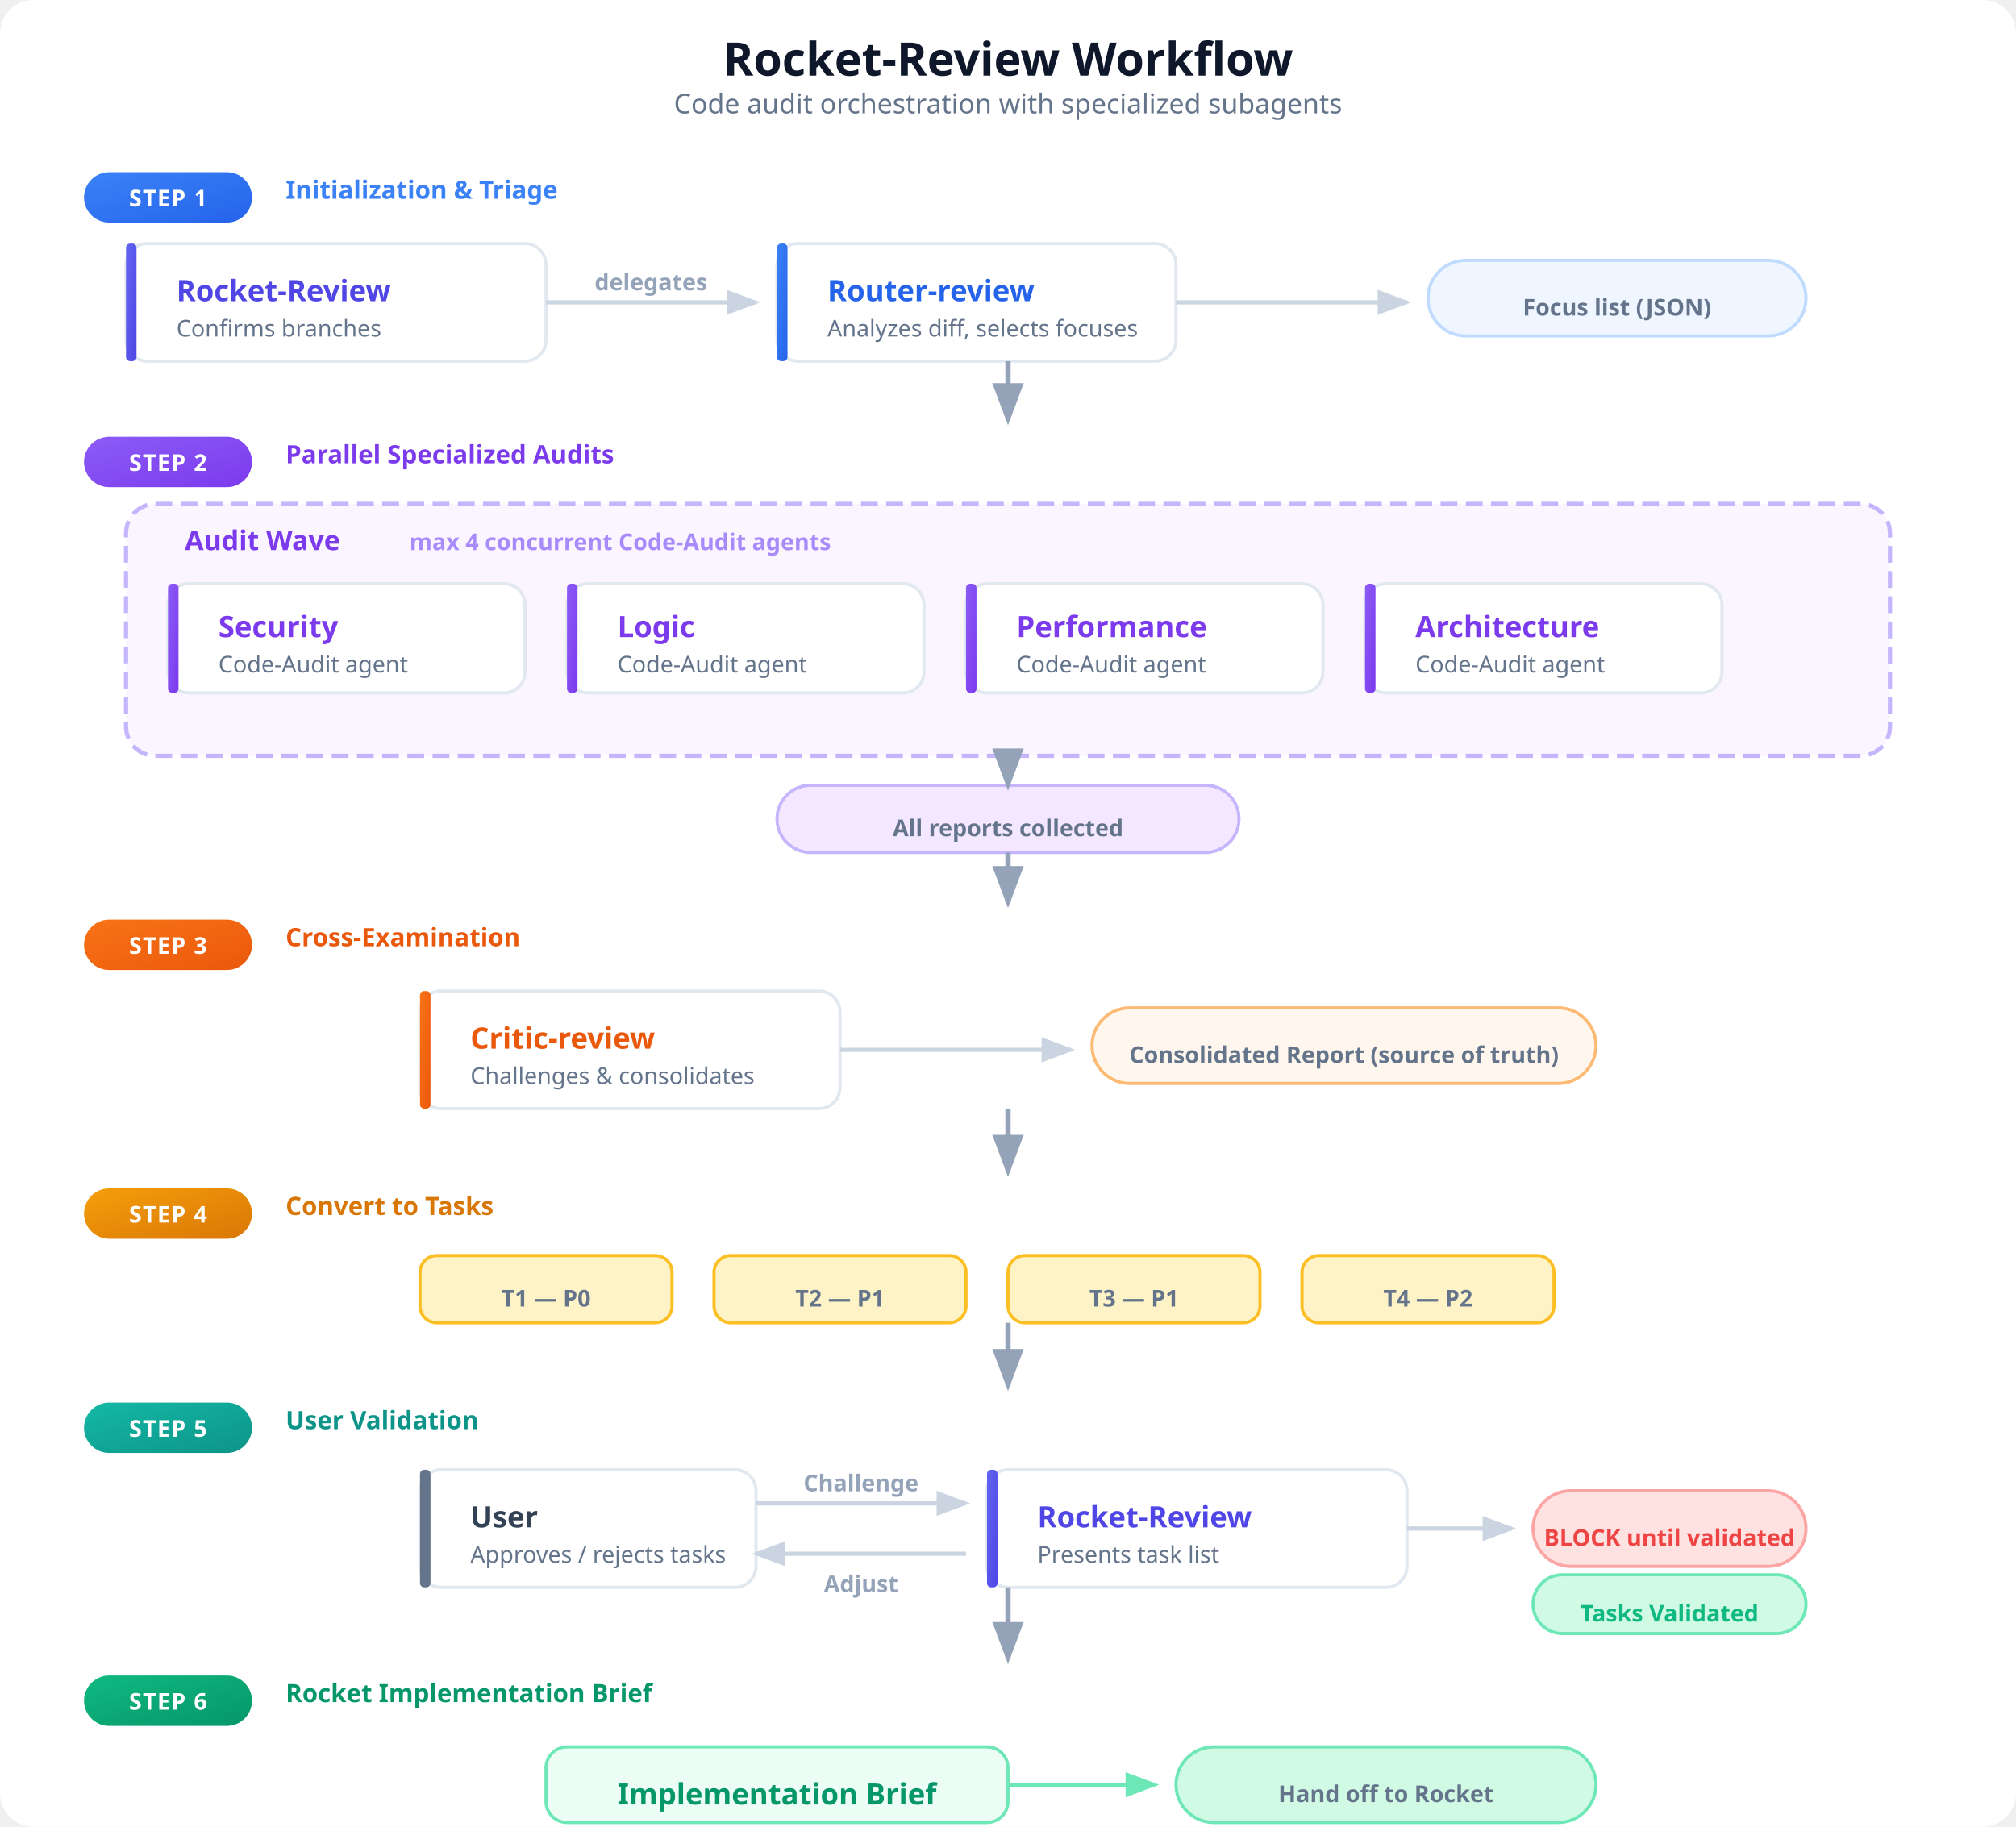
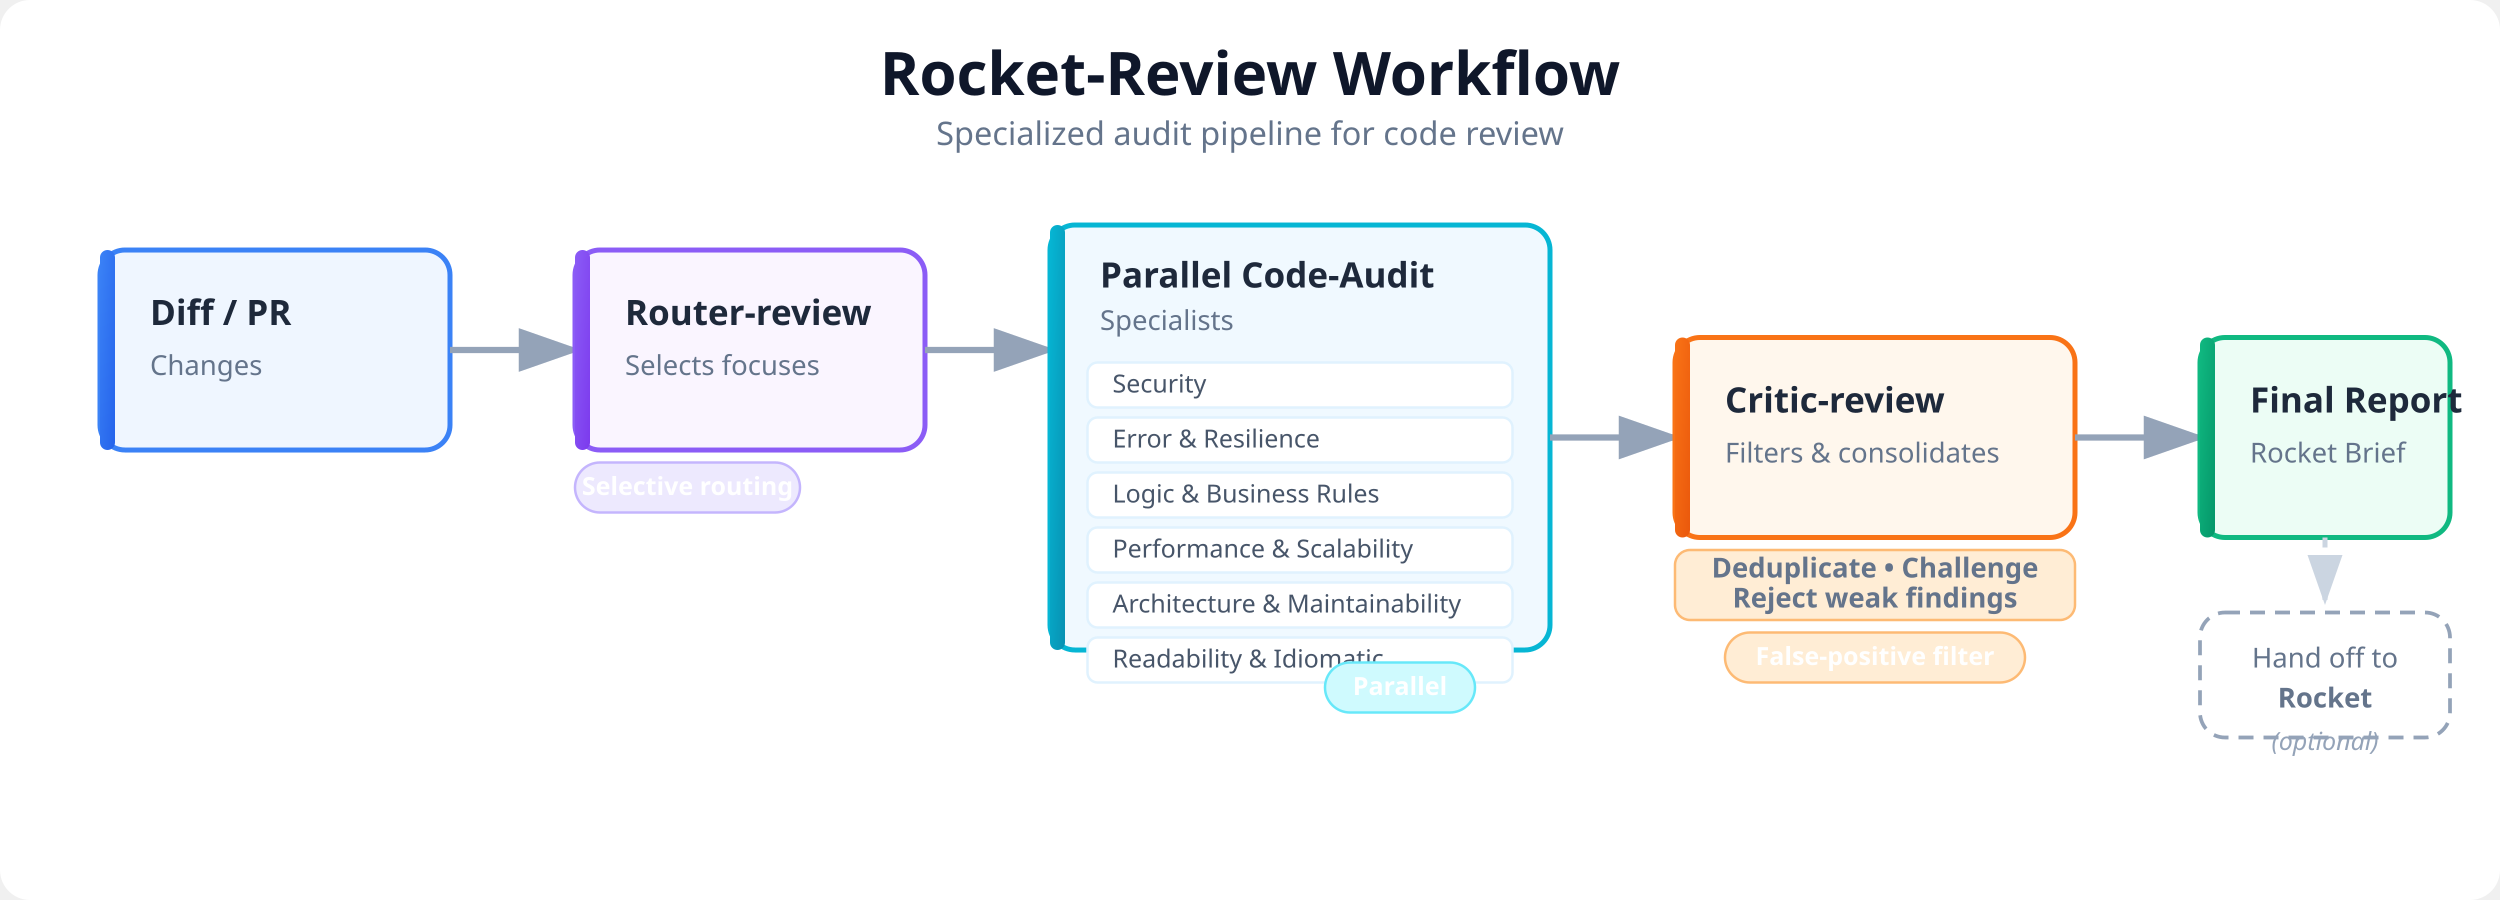
- <svg xmlns="http://www.w3.org/2000/svg" viewBox="0 0 960 870">
+ <svg xmlns="http://www.w3.org/2000/svg" viewBox="0 0 1000 360">
  <defs>
    <style>
-       .title { font-family: 'Segoe UI', system-ui, sans-serif; font-size: 22px; font-weight: 700; fill: #0f172a; }
+       .title { font-family: 'Segoe UI', system-ui, sans-serif; font-size: 24px; font-weight: 700; fill: #0f172a; }
      .subtitle { font-family: 'Segoe UI', system-ui, sans-serif; font-size: 13px; fill: #64748b; }
-       .badge-text { font-family: 'Segoe UI', system-ui, sans-serif; font-size: 11px; font-weight: 700; fill: #ffffff; text-anchor: middle; dominant-baseline: central; letter-spacing: 0.5px; }
-       .card-title { font-family: 'Segoe UI', system-ui, sans-serif; font-size: 14px; font-weight: 700; dominant-baseline: central; }
-       .card-sub { font-family: 'Segoe UI', system-ui, sans-serif; font-size: 11px; fill: #64748b; dominant-baseline: central; }
-       .label { font-family: 'Segoe UI', system-ui, sans-serif; font-size: 11px; fill: #94a3b8; text-anchor: middle; dominant-baseline: central; font-weight: 600; }
-       .label-pass { font-family: 'Segoe UI', system-ui, sans-serif; font-size: 11px; fill: #10b981; text-anchor: middle; dominant-baseline: central; font-weight: 600; }
-       .label-block { font-family: 'Segoe UI', system-ui, sans-serif; font-size: 11px; fill: #ef4444; text-anchor: middle; dominant-baseline: central; font-weight: 600; }
-       .phase-label { font-family: 'Segoe UI', system-ui, sans-serif; font-size: 12px; font-weight: 600; dominant-baseline: central; }
-       .wave-title { font-family: 'Segoe UI', system-ui, sans-serif; font-size: 13px; font-weight: 700; fill: #7c3aed; }
-       .wave-sub { font-family: 'Segoe UI', system-ui, sans-serif; font-size: 11px; fill: #a78bfa; font-weight: 600; }
-       .arrow { stroke: #cbd5e1; stroke-width: 2; fill: none; marker-end: url(#arrow-default); }
-       .arrow-bold { stroke: #94a3b8; stroke-width: 2.5; fill: none; marker-end: url(#arrow-bold); }
-       .arrow-pass { stroke: #6ee7b7; stroke-width: 2; fill: none; marker-end: url(#arrow-pass); }
-       .arrow-bidir { stroke: #cbd5e1; stroke-width: 2; fill: none; }
+       .node-title { font-family: 'Segoe UI', system-ui, sans-serif; font-size: 14px; font-weight: 700; fill: #1e293b; }
+       .node-sub { font-family: 'Segoe UI', system-ui, sans-serif; font-size: 11px; fill: #64748b; }
+       .badge { font-family: 'Segoe UI', system-ui, sans-serif; font-size: 10px; font-weight: 700; fill: #ffffff; }
+       .focus-item { font-family: 'Segoe UI', system-ui, sans-serif; font-size: 10px; fill: #475569; }
+       .note { font-family: 'Segoe UI', system-ui, sans-serif; font-size: 10px; fill: #94a3b8; font-style: italic; }
+       .arrow { stroke: #cbd5e1; stroke-width: 2; fill: none; marker-end: url(#arrowhead); }
+       .arrow-bold { stroke: #94a3b8; stroke-width: 2.5; fill: none; marker-end: url(#arrowhead-bold); }
    </style>
-     <marker id="arrow-default" markerWidth="8" markerHeight="6" refX="7" refY="3" orient="auto">
-       <polygon points="0 0, 8 3, 0 6" fill="#cbd5e1" />
+     <marker id="arrowhead" markerWidth="10" markerHeight="7" refX="9" refY="3.5" orient="auto">
+       <polygon points="0 0, 10 3.5, 0 7" fill="#cbd5e1" />
    </marker>
-     <marker id="arrow-bold" markerWidth="8" markerHeight="6" refX="7" refY="3" orient="auto">
-       <polygon points="0 0, 8 3, 0 6" fill="#94a3b8" />
+     <marker id="arrowhead-bold" markerWidth="10" markerHeight="7" refX="9" refY="3.5" orient="auto">
+       <polygon points="0 0, 10 3.5, 0 7" fill="#94a3b8" />
    </marker>
-     <marker id="arrow-pass" markerWidth="8" markerHeight="6" refX="7" refY="3" orient="auto">
-       <polygon points="0 0, 8 3, 0 6" fill="#6ee7b7" />
-     </marker>
-     <marker id="arrow-bidir-r" markerWidth="8" markerHeight="6" refX="7" refY="3" orient="auto">
-       <polygon points="0 0, 8 3, 0 6" fill="#cbd5e1" />
-     </marker>
-     <linearGradient id="grad-blue" x1="0%" y1="0%" x2="100%" y2="100%">
+     <linearGradient id="grad-diff" x1="0%" y1="0%" x2="100%" y2="100%">
      <stop offset="0%" stop-color="#3b82f6" />
      <stop offset="100%" stop-color="#2563eb" />
    </linearGradient>
-     <linearGradient id="grad-violet" x1="0%" y1="0%" x2="100%" y2="100%">
+     <linearGradient id="grad-router" x1="0%" y1="0%" x2="100%" y2="100%">
      <stop offset="0%" stop-color="#8b5cf6" />
      <stop offset="100%" stop-color="#7c3aed" />
    </linearGradient>
-     <linearGradient id="grad-orange" x1="0%" y1="0%" x2="100%" y2="100%">
+     <linearGradient id="grad-audit" x1="0%" y1="0%" x2="100%" y2="100%">
+       <stop offset="0%" stop-color="#06b6d4" />
+       <stop offset="100%" stop-color="#0891b2" />
+     </linearGradient>
+     <linearGradient id="grad-critic" x1="0%" y1="0%" x2="100%" y2="100%">
      <stop offset="0%" stop-color="#f97316" />
      <stop offset="100%" stop-color="#ea580c" />
    </linearGradient>
-     <linearGradient id="grad-amber" x1="0%" y1="0%" x2="100%" y2="100%">
-       <stop offset="0%" stop-color="#f59e0b" />
-       <stop offset="100%" stop-color="#d97706" />
-     </linearGradient>
-     <linearGradient id="grad-emerald" x1="0%" y1="0%" x2="100%" y2="100%">
+     <linearGradient id="grad-report" x1="0%" y1="0%" x2="100%" y2="100%">
      <stop offset="0%" stop-color="#10b981" />
      <stop offset="100%" stop-color="#059669" />
    </linearGradient>
-     <linearGradient id="grad-indigo" x1="0%" y1="0%" x2="100%" y2="100%">
-       <stop offset="0%" stop-color="#6366f1" />
-       <stop offset="100%" stop-color="#4f46e5" />
-     </linearGradient>
-     <linearGradient id="grad-teal" x1="0%" y1="0%" x2="100%" y2="100%">
-       <stop offset="0%" stop-color="#14b8a6" />
-       <stop offset="100%" stop-color="#0d9488" />
-     </linearGradient>
  </defs>
-   <rect x="0" y="0" width="960" height="870" fill="#ffffff" rx="16" />
-   <text x="480" y="36" class="title" text-anchor="middle">Rocket-Review Workflow</text>
-   <text x="480" y="54" class="subtitle" text-anchor="middle">Code audit orchestration with specialized subagents</text>
-   <rect x="40" y="82" width="80" height="24" rx="12" fill="url(#grad-blue)" />
-   <text x="80" y="94" class="badge-text">STEP 1</text>
-   <text x="136" y="90" class="phase-label" fill="#3b82f6">Initialization &amp; Triage</text>
-   <rect x="60" y="116" width="200" height="56" rx="10" fill="#ffffff" stroke="#e2e8f0" stroke-width="1.5" />
-   <rect x="60" y="116" width="5" height="56" rx="2" fill="url(#grad-indigo)" />
-   <text x="84" y="138" class="card-title" fill="#4f46e5">Rocket-Review</text>
-   <text x="84" y="156" class="card-sub">Confirms branches</text>
-   <rect x="370" y="116" width="190" height="56" rx="10" fill="#ffffff" stroke="#e2e8f0" stroke-width="1.5" />
-   <rect x="370" y="116" width="5" height="56" rx="2" fill="url(#grad-blue)" />
-   <text x="394" y="138" class="card-title" fill="#2563eb">Router-review</text>
-   <text x="394" y="156" class="card-sub">Analyzes diff, selects focuses</text>
-   <rect x="680" y="124" width="180" height="36" rx="18" fill="#eff6ff" stroke="#bfdbfe" stroke-width="1.5" />
-   <text x="770" y="146" class="card-sub" fill="#2563eb" font-weight="700" text-anchor="middle">Focus list (JSON)</text>
-   <path d="M 260 144 L 360 144" class="arrow" />
-   <text x="310" y="134" class="label">delegates</text>
-   <path d="M 560 144 L 670 144" class="arrow" />
-   <path d="M 480 172 L 480 200" class="arrow-bold" />
-   <rect x="40" y="208" width="80" height="24" rx="12" fill="url(#grad-violet)" />
-   <text x="80" y="220" class="badge-text">STEP 2</text>
-   <text x="136" y="216" class="phase-label" fill="#7c3aed">Parallel Specialized Audits</text>
-   <rect x="60" y="240" width="840" height="120" rx="14" fill="#faf5ff" stroke="#c4b5fd" stroke-width="2" stroke-dasharray="8,4" />
-   <text x="88" y="262" class="wave-title">Audit Wave</text>
-   <text x="195" y="262" class="wave-sub">max 4 concurrent Code-Audit agents</text>
-   <rect x="80" y="278" width="170" height="52" rx="10" fill="#ffffff" stroke="#e2e8f0" stroke-width="1.5" />
-   <rect x="80" y="278" width="5" height="52" rx="2" fill="url(#grad-violet)" />
-   <text x="104" y="298" class="card-title" fill="#7c3aed">Security</text>
-   <text x="104" y="316" class="card-sub">Code-Audit agent</text>
-   <rect x="270" y="278" width="170" height="52" rx="10" fill="#ffffff" stroke="#e2e8f0" stroke-width="1.5" />
-   <rect x="270" y="278" width="5" height="52" rx="2" fill="url(#grad-violet)" />
-   <text x="294" y="298" class="card-title" fill="#7c3aed">Logic</text>
-   <text x="294" y="316" class="card-sub">Code-Audit agent</text>
-   <rect x="460" y="278" width="170" height="52" rx="10" fill="#ffffff" stroke="#e2e8f0" stroke-width="1.5" />
-   <rect x="460" y="278" width="5" height="52" rx="2" fill="url(#grad-violet)" />
-   <text x="484" y="298" class="card-title" fill="#7c3aed">Performance</text>
-   <text x="484" y="316" class="card-sub">Code-Audit agent</text>
-   <rect x="650" y="278" width="170" height="52" rx="10" fill="#ffffff" stroke="#e2e8f0" stroke-width="1.5" />
-   <rect x="650" y="278" width="5" height="52" rx="2" fill="url(#grad-violet)" />
-   <text x="674" y="298" class="card-title" fill="#7c3aed">Architecture</text>
-   <text x="674" y="316" class="card-sub">Code-Audit agent</text>
-   <rect x="370" y="374" width="220" height="32" rx="16" fill="#f3e8ff" stroke="#c4b5fd" stroke-width="1.5" />
-   <text x="480" y="394" class="card-sub" fill="#7c3aed" font-weight="700" text-anchor="middle">All reports collected</text>
-   <path d="M 480 360 L 480 374" class="arrow-bold" />
-   <path d="M 480 406 L 480 430" class="arrow-bold" />
-   <rect x="40" y="438" width="80" height="24" rx="12" fill="url(#grad-orange)" />
-   <text x="80" y="450" class="badge-text">STEP 3</text>
-   <text x="136" y="446" class="phase-label" fill="#ea580c">Cross-Examination</text>
-   <rect x="200" y="472" width="200" height="56" rx="10" fill="#ffffff" stroke="#e2e8f0" stroke-width="1.5" />
-   <rect x="200" y="472" width="5" height="56" rx="2" fill="url(#grad-orange)" />
-   <text x="224" y="494" class="card-title" fill="#ea580c">Critic-review</text>
-   <text x="224" y="512" class="card-sub">Challenges &amp; consolidates</text>
-   <rect x="520" y="480" width="240" height="36" rx="18" fill="#fff7ed" stroke="#fdba74" stroke-width="1.5" />
-   <text x="640" y="502" class="card-sub" fill="#ea580c" font-weight="700" text-anchor="middle">Consolidated Report (source of truth)</text>
-   <path d="M 400 500 L 510 500" class="arrow" />
-   <path d="M 480 528 L 480 558" class="arrow-bold" />
-   <rect x="40" y="566" width="80" height="24" rx="12" fill="url(#grad-amber)" />
-   <text x="80" y="578" class="badge-text">STEP 4</text>
-   <text x="136" y="574" class="phase-label" fill="#d97706">Convert to Tasks</text>
-   <rect x="200" y="598" width="120" height="32" rx="8" fill="#fef3c7" stroke="#fbbf24" stroke-width="1.5" />
-   <text x="260" y="618" class="card-sub" fill="#92400e" font-weight="700" text-anchor="middle">T1 — P0</text>
-   <rect x="340" y="598" width="120" height="32" rx="8" fill="#fef3c7" stroke="#fbbf24" stroke-width="1.5" />
-   <text x="400" y="618" class="card-sub" fill="#92400e" font-weight="700" text-anchor="middle">T2 — P1</text>
-   <rect x="480" y="598" width="120" height="32" rx="8" fill="#fef3c7" stroke="#fbbf24" stroke-width="1.5" />
-   <text x="540" y="618" class="card-sub" fill="#92400e" font-weight="700" text-anchor="middle">T3 — P1</text>
-   <rect x="620" y="598" width="120" height="32" rx="8" fill="#fef3c7" stroke="#fbbf24" stroke-width="1.5" />
-   <text x="680" y="618" class="card-sub" fill="#92400e" font-weight="700" text-anchor="middle">T4 — P2</text>
-   <path d="M 480 630 L 480 660" class="arrow-bold" />
-   <rect x="40" y="668" width="80" height="24" rx="12" fill="url(#grad-teal)" />
-   <text x="80" y="680" class="badge-text">STEP 5</text>
-   <text x="136" y="676" class="phase-label" fill="#0d9488">User Validation</text>
-   <rect x="200" y="700" width="160" height="56" rx="10" fill="#ffffff" stroke="#e2e8f0" stroke-width="1.5" />
-   <rect x="200" y="700" width="5" height="56" rx="2" fill="#64748b" />
-   <text x="224" y="722" class="card-title" fill="#334155">User</text>
-   <text x="224" y="740" class="card-sub">Approves / rejects tasks</text>
-   <path d="M 360 716 L 460 716" class="arrow-bidir" marker-end="url(#arrow-bidir-r)" />
-   <path d="M 460 740 L 360 740" class="arrow-bidir" marker-end="url(#arrow-bidir-r)" />
-   <text x="410" y="706" class="label">Challenge</text>
-   <text x="410" y="754" class="label">Adjust</text>
-   <rect x="470" y="700" width="200" height="56" rx="10" fill="#ffffff" stroke="#e2e8f0" stroke-width="1.5" />
-   <rect x="470" y="700" width="5" height="56" rx="2" fill="url(#grad-indigo)" />
-   <text x="494" y="722" class="card-title" fill="#4f46e5">Rocket-Review</text>
-   <text x="494" y="740" class="card-sub">Presents task list</text>
-   <rect x="730" y="710" width="130" height="36" rx="18" fill="#fee2e2" stroke="#fca5a5" stroke-width="1.5" />
-   <text x="795" y="732" class="label-block" font-weight="700">BLOCK until validated</text>
-   <path d="M 670 728 L 720 728" class="arrow" />
-   <rect x="730" y="750" width="130" height="28" rx="14" fill="#d1fae5" stroke="#6ee7b7" stroke-width="1.5" />
-   <text x="795" y="768" class="label-pass" font-weight="700">Tasks Validated</text>
-   <path d="M 480 756 L 480 790" class="arrow-bold" />
-   <rect x="40" y="798" width="80" height="24" rx="12" fill="url(#grad-emerald)" />
-   <text x="80" y="810" class="badge-text">STEP 6</text>
-   <text x="136" y="806" class="phase-label" fill="#059669">Rocket Implementation Brief</text>
-   <rect x="260" y="832" width="220" height="36" rx="10" fill="#ecfdf5" stroke="#6ee7b7" stroke-width="1.5" />
-   <text x="370" y="854" class="card-title" fill="#059669" text-anchor="middle">Implementation Brief</text>
-   <rect x="560" y="832" width="200" height="36" rx="18" fill="#d1fae5" stroke="#6ee7b7" stroke-width="1.5" />
-   <text x="660" y="854" class="card-sub" fill="#059669" font-weight="700" text-anchor="middle">Hand off to Rocket</text>
-   <path d="M 480 850 L 550 850" class="arrow-pass" />
+   <rect x="0" y="0" width="1000" height="360" fill="#ffffff" rx="12" />
+   <text x="500" y="38" class="title" text-anchor="middle">Rocket-Review Workflow</text>
+   <text x="500" y="58" class="subtitle" text-anchor="middle">Specialized audit pipeline for code review</text>
+   <rect x="40" y="100" width="140" height="80" rx="10" fill="#eff6ff" stroke="#3b82f6" stroke-width="2" />
+   <rect x="40" y="100" width="6" height="80" rx="3" fill="url(#grad-diff)" />
+   <text x="60" y="130" class="node-title">Diff / PR</text>
+   <text x="60" y="150" class="node-sub">Changes</text>
+   <path d="M 180 140 L 230 140" class="arrow-bold" />
+   <text x="205" y="130" class="badge" fill="#94a3b8" text-anchor="middle">selective</text>
+   <rect x="230" y="100" width="140" height="80" rx="10" fill="#faf5ff" stroke="#8b5cf6" stroke-width="2" />
+   <rect x="230" y="100" width="6" height="80" rx="3" fill="url(#grad-router)" />
+   <text x="250" y="130" class="node-title">Router-review</text>
+   <text x="250" y="150" class="node-sub">Selects focuses</text>
+   <rect x="230" y="185" width="90" height="20" rx="10" fill="#ede9fe" stroke="#c4b5fd" stroke-width="1" />
+   <text x="275" y="198" class="badge" fill="#7c3aed" text-anchor="middle" font-size="9">Selective routing</text>
+   <path d="M 370 140 L 420 140" class="arrow-bold" />
+   <text x="395" y="130" class="badge" fill="#94a3b8" text-anchor="middle">parallel</text>
+   <rect x="420" y="90" width="200" height="170" rx="10" fill="#f0f9ff" stroke="#06b6d4" stroke-width="2" />
+   <rect x="420" y="90" width="6" height="170" rx="3" fill="url(#grad-audit)" />
+   <text x="440" y="115" class="node-title">Parallel Code-Audit</text>
+   <text x="440" y="132" class="node-sub">Specialists</text>
+   <rect x="435" y="145" width="170" height="18" rx="4" fill="#ffffff" stroke="#e0f2fe" stroke-width="1" />
+   <text x="445" y="157" class="focus-item">Security</text>
+   <rect x="435" y="167" width="170" height="18" rx="4" fill="#ffffff" stroke="#e0f2fe" stroke-width="1" />
+   <text x="445" y="179" class="focus-item">Error &amp; Resilience</text>
+   <rect x="435" y="189" width="170" height="18" rx="4" fill="#ffffff" stroke="#e0f2fe" stroke-width="1" />
+   <text x="445" y="201" class="focus-item">Logic &amp; Business Rules</text>
+   <rect x="435" y="211" width="170" height="18" rx="4" fill="#ffffff" stroke="#e0f2fe" stroke-width="1" />
+   <text x="445" y="223" class="focus-item">Performance &amp; Scalability</text>
+   <rect x="435" y="233" width="170" height="18" rx="4" fill="#ffffff" stroke="#e0f2fe" stroke-width="1" />
+   <text x="445" y="245" class="focus-item">Architecture &amp; Maintainability</text>
+   <rect x="435" y="255" width="170" height="18" rx="4" fill="#ffffff" stroke="#e0f2fe" stroke-width="1" />
+   <text x="445" y="267" class="focus-item">Readability &amp; Idiomatic</text>
+   <rect x="530" y="265" width="60" height="20" rx="10" fill="#cffafe" stroke="#67e8f9" stroke-width="1" />
+   <text x="560" y="278" class="badge" fill="#0891b2" text-anchor="middle" font-size="9">Parallel</text>
+   <path d="M 620 175 L 670 175" class="arrow-bold" />
+   <rect x="670" y="135" width="160" height="80" rx="10" fill="#fff7ed" stroke="#f97316" stroke-width="2" />
+   <rect x="670" y="135" width="6" height="80" rx="3" fill="url(#grad-critic)" />
+   <text x="690" y="165" class="node-title">Critic-review</text>
+   <text x="690" y="185" class="node-sub">Filters &amp; consolidates</text>
+   <rect x="670" y="220" width="160" height="28" rx="6" fill="#ffedd5" stroke="#fdba74" stroke-width="1" />
+   <text x="750" y="231" class="node-sub" text-anchor="middle" font-weight="600" font-size="9">Deduplicate • Challenge</text>
+   <text x="750" y="243" class="node-sub" text-anchor="middle" font-weight="600" font-size="9">Reject weak findings</text>
+   <rect x="690" y="253" width="120" height="20" rx="10" fill="#ffedd5" stroke="#fdba74" stroke-width="1" />
+   <text x="750" y="266" class="badge" fill="#ea580c" text-anchor="middle" font-size="9">False-positive filter</text>
+   <path d="M 830 175 L 880 175" class="arrow-bold" />
+   <rect x="880" y="135" width="100" height="80" rx="10" fill="#ecfdf5" stroke="#10b981" stroke-width="2" />
+   <rect x="880" y="135" width="6" height="80" rx="3" fill="url(#grad-report)" />
+   <text x="900" y="165" class="node-title" font-size="12">Final Report</text>
+   <text x="900" y="185" class="node-sub">Rocket Brief</text>
+   <rect x="880" y="245" width="100" height="50" rx="10" fill="#ffffff" stroke="#94a3b8" stroke-width="1.5" stroke-dasharray="6,4" />
+   <text x="930" y="267" class="node-sub" text-anchor="middle" font-size="11">Hand off to</text>
+   <text x="930" y="283" class="node-sub" text-anchor="middle" font-size="11" font-weight="600" fill="#64748b">Rocket</text>
+   <text x="930" y="300" class="note" text-anchor="middle">(optional)</text>
+   <path d="M 930 215 L 930 240" class="arrow" stroke-dasharray="4,3" />
</svg>
